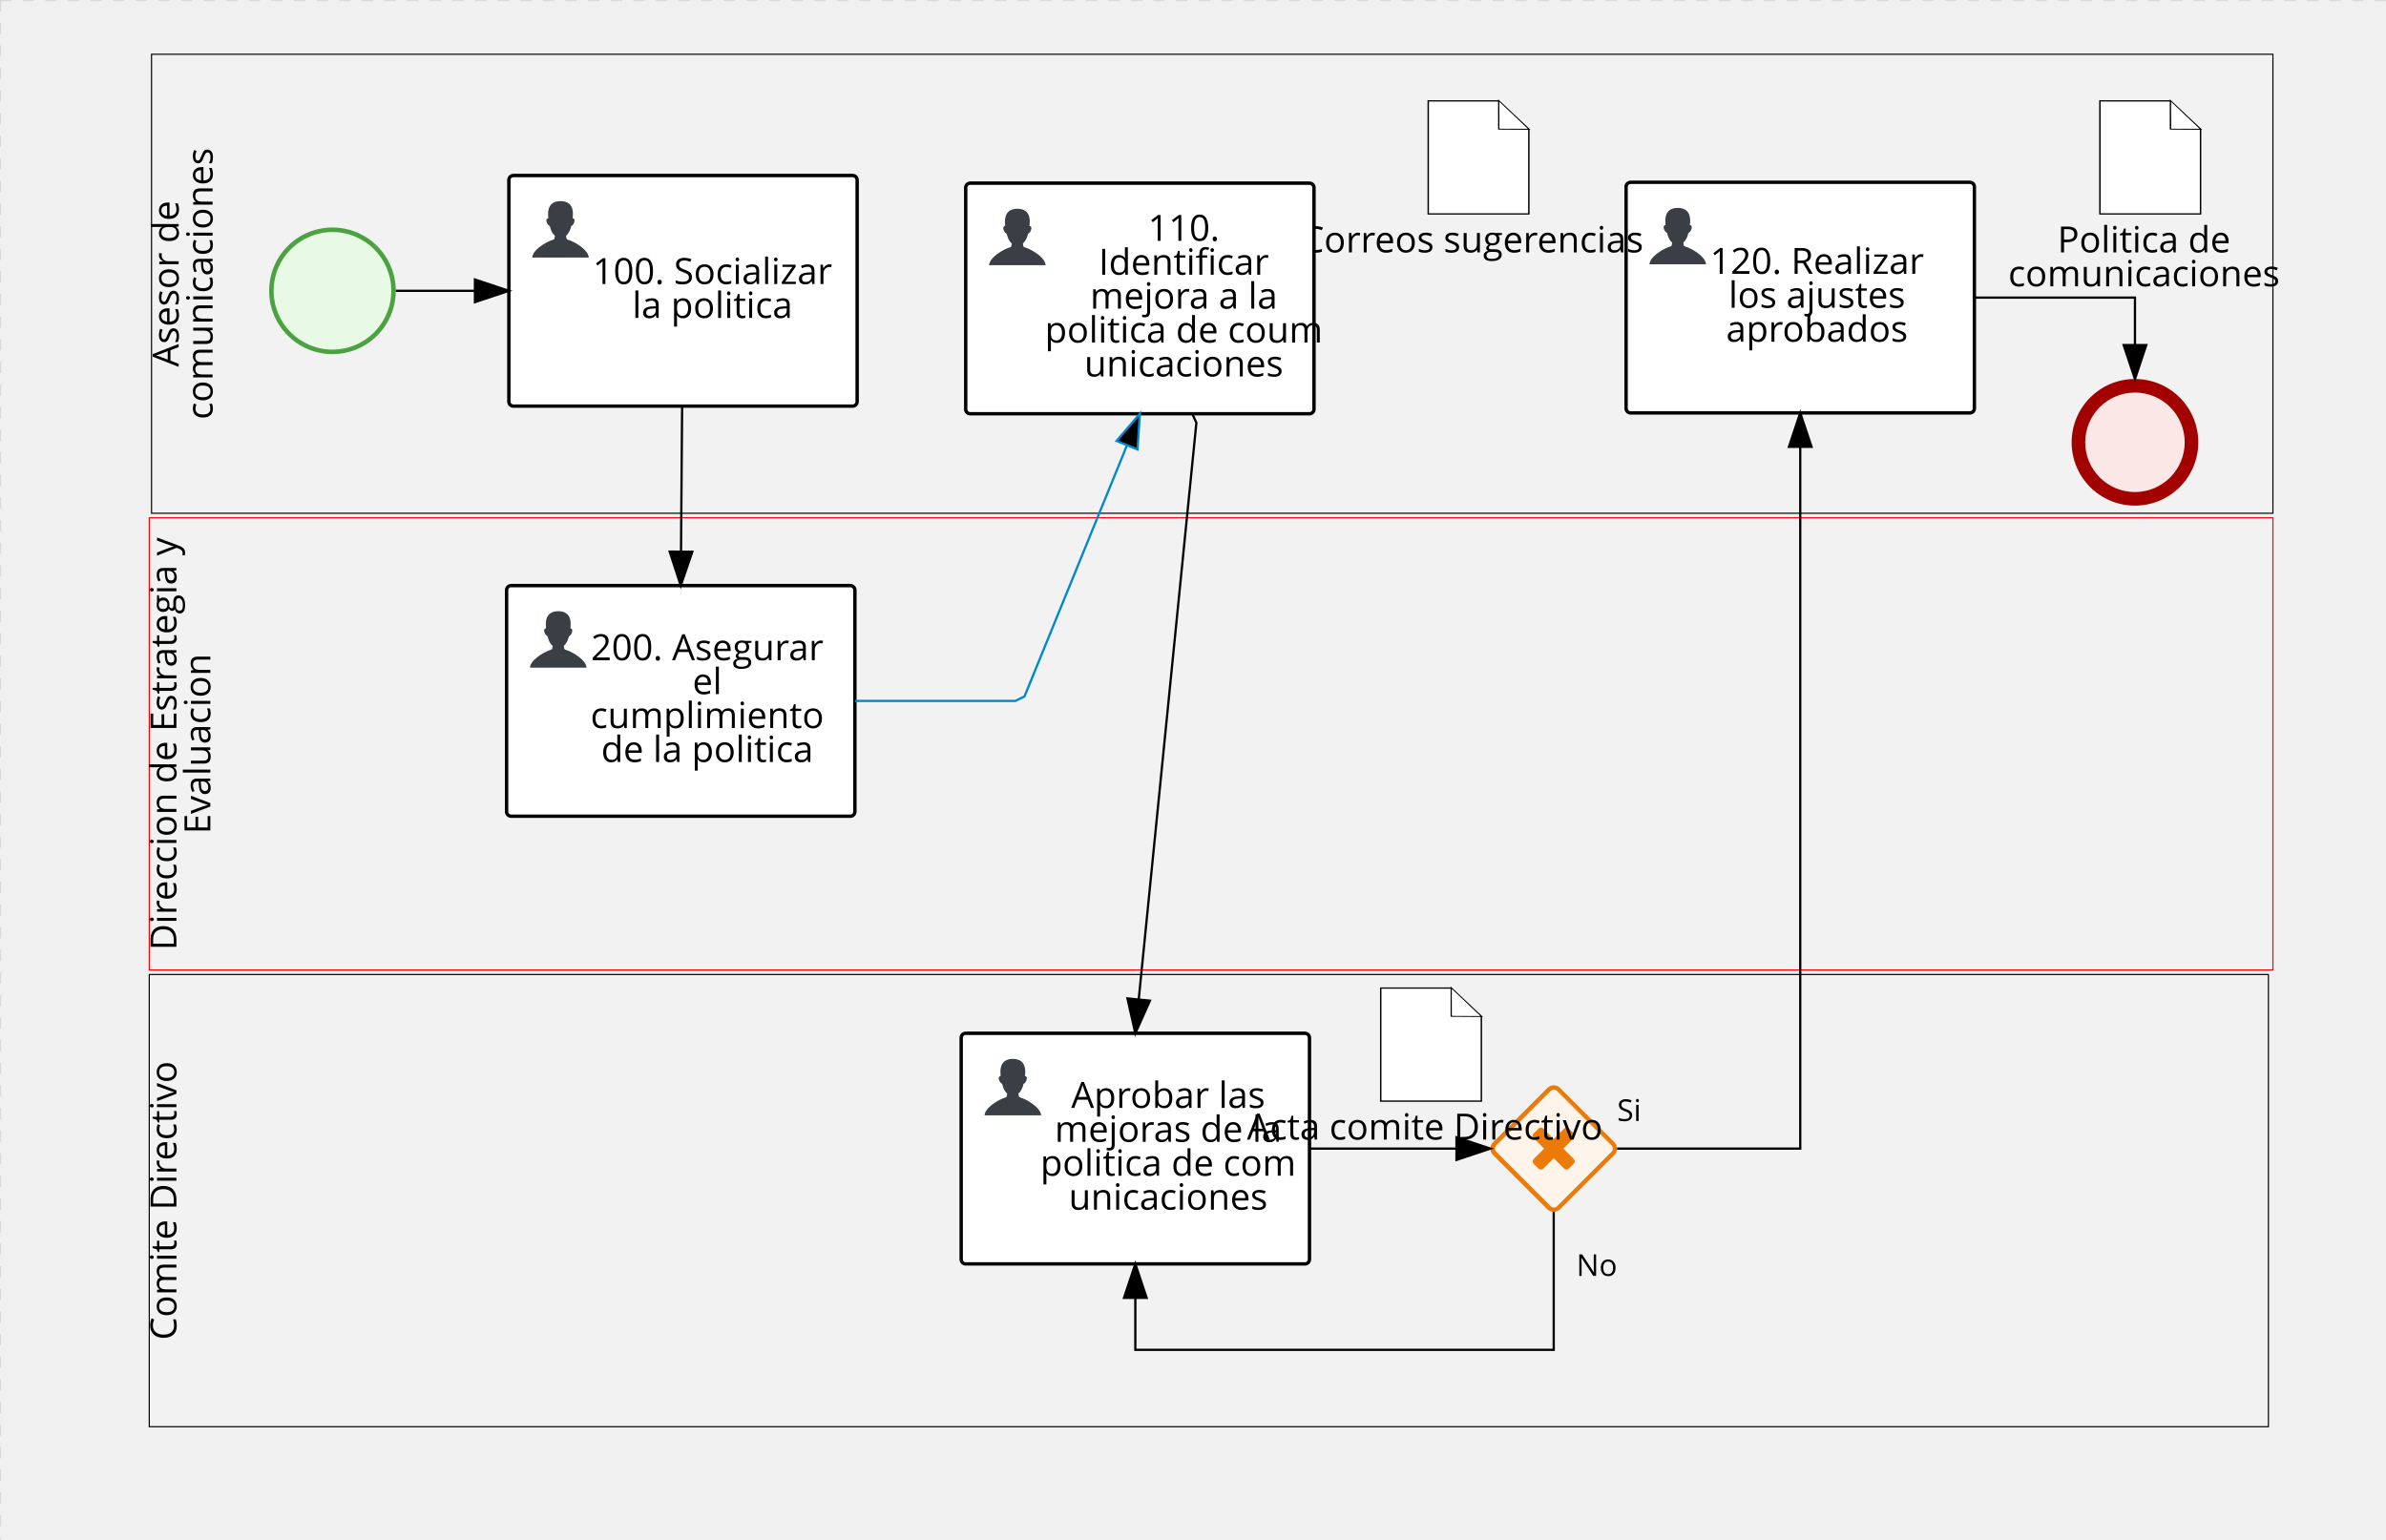
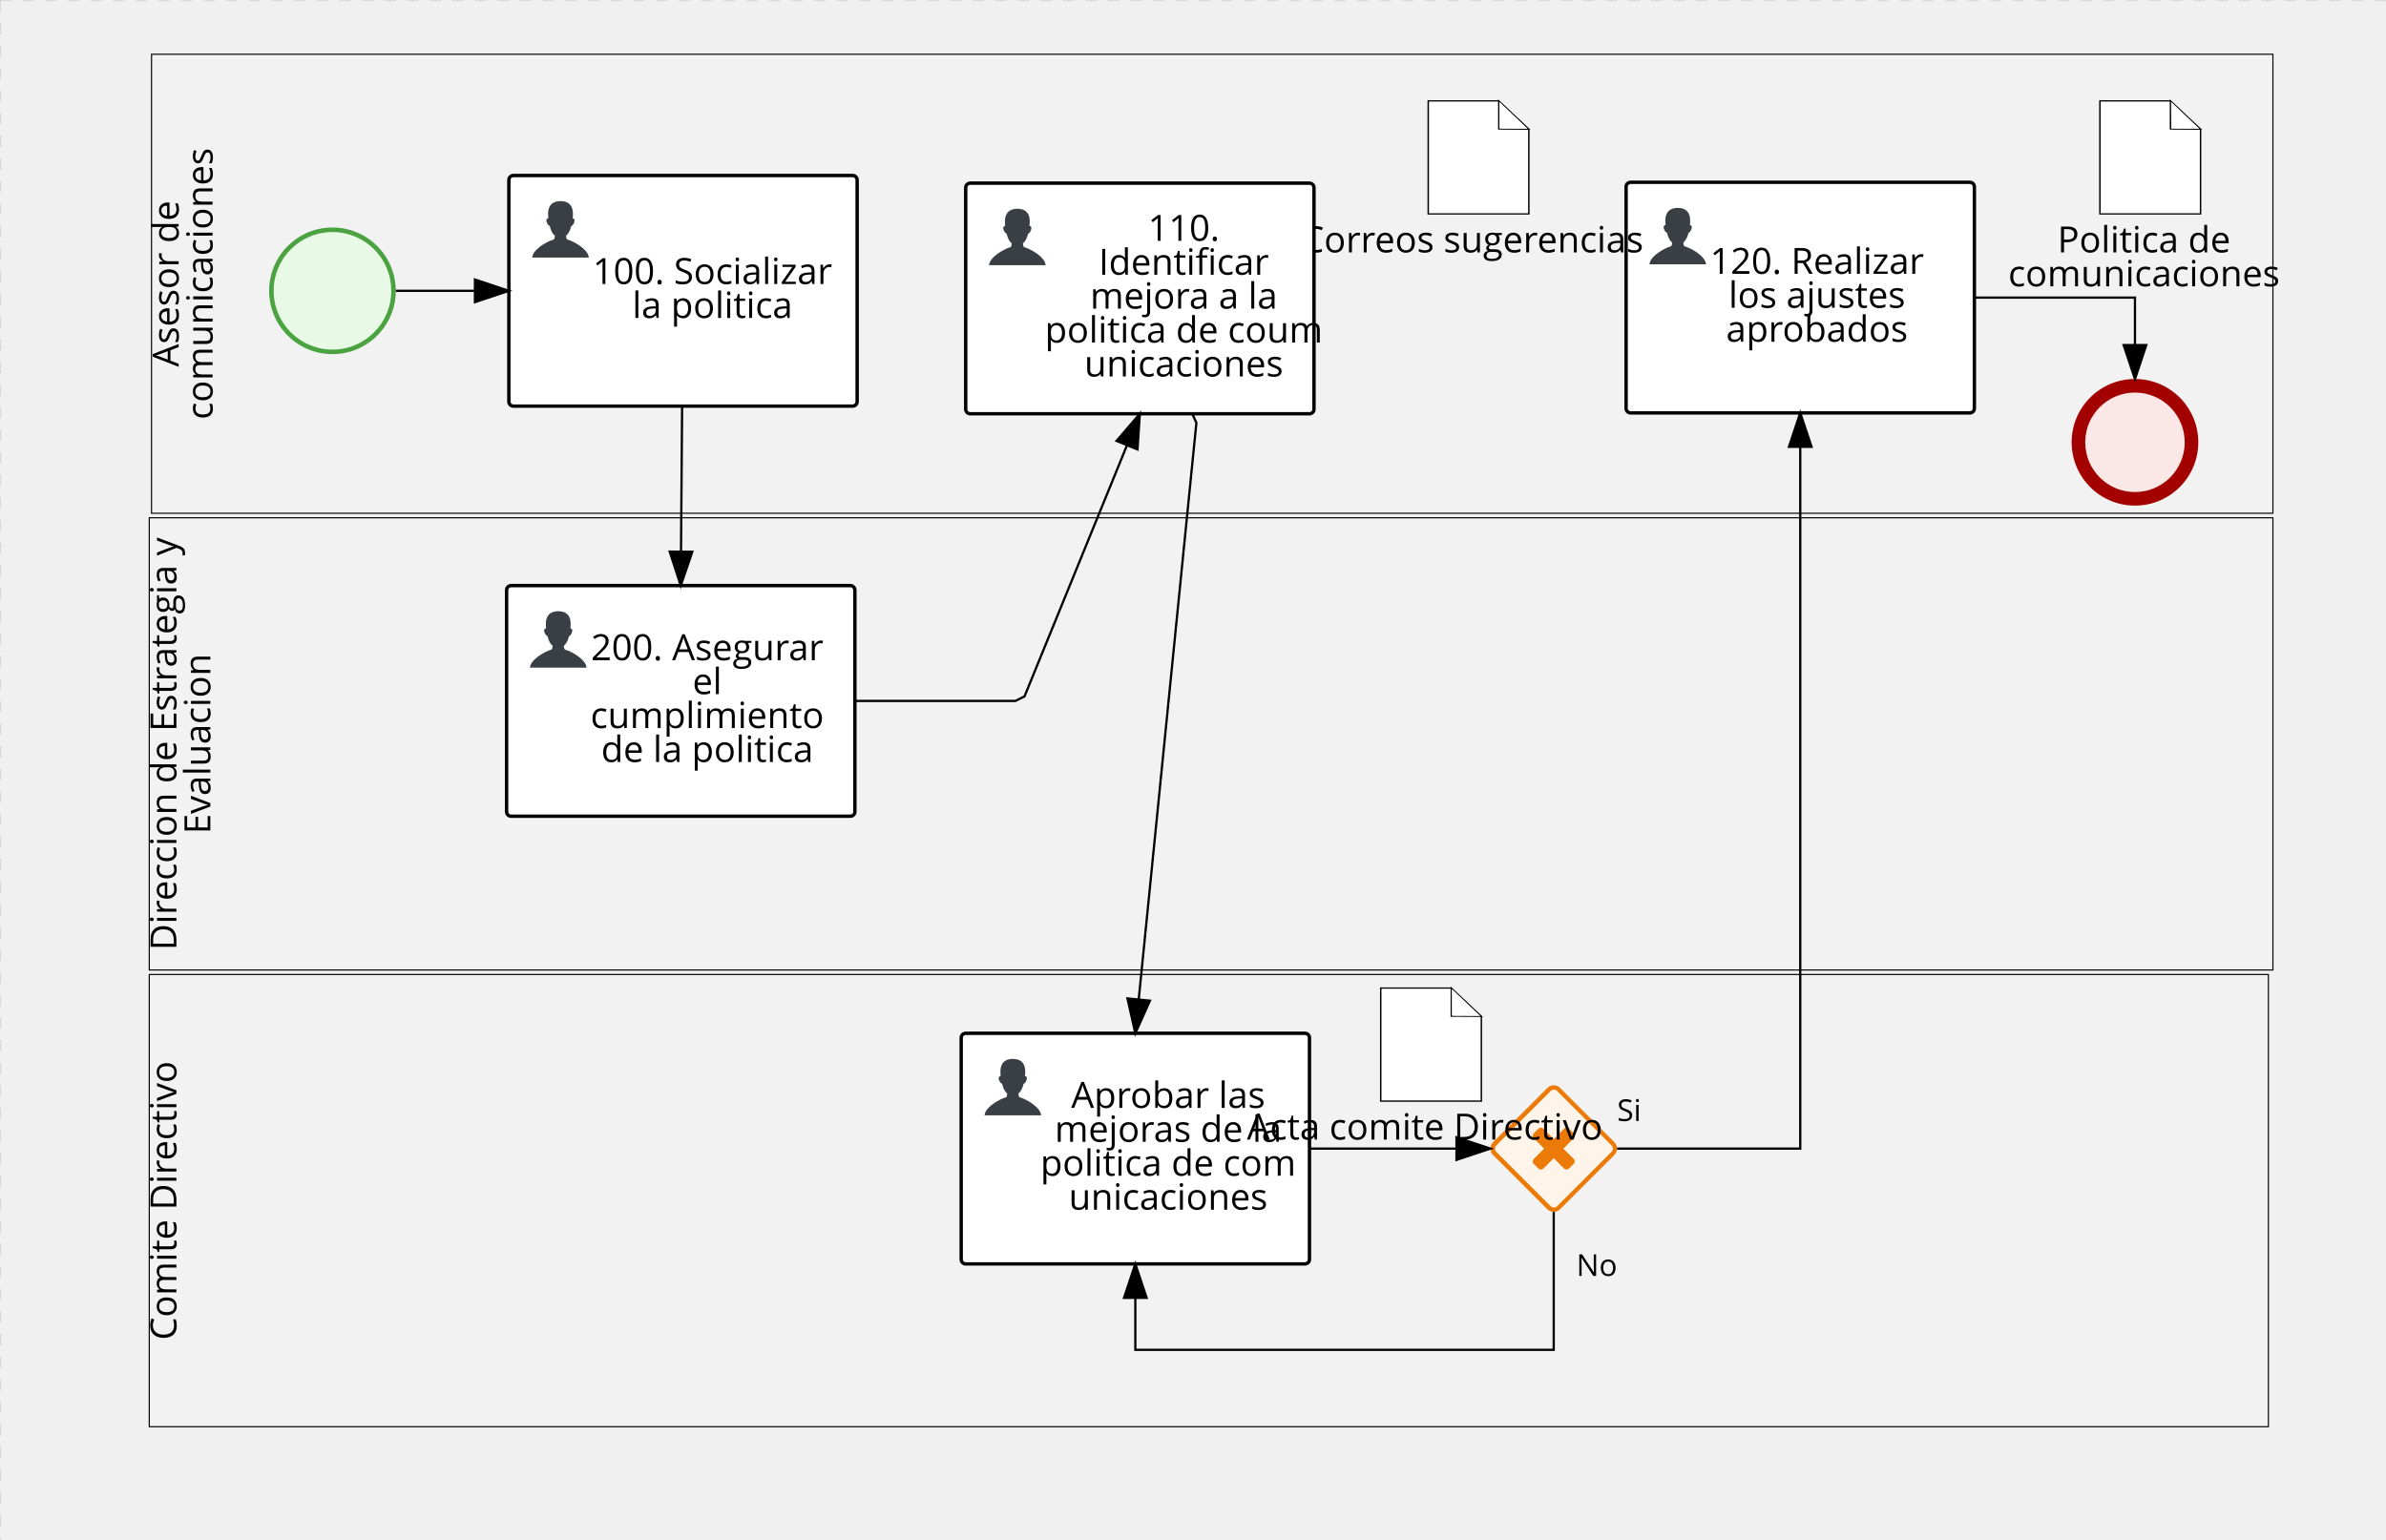
<svg xmlns="http://www.w3.org/2000/svg" version="1.1" width="1055" height="681" viewBox="0 0 1055 681">
  <defs />
  <g transform="matrix(1,0,0,1,0,0)">
    <g>
      <g>
        <g>
          <path fill="none" stroke="#d3d3d3" paint-order="fill stroke markers" d=" M 0 0 L 1200 0" stroke-miterlimit="10" stroke-opacity="0.8" stroke-dasharray="5" />
        </g>
        <g>
          <path fill="none" stroke="#d3d3d3" paint-order="fill stroke markers" d=" M 0 0 L 0 800" stroke-miterlimit="10" stroke-opacity="0.8" stroke-dasharray="5" />
        </g>
      </g>
      <g id="_052553D7-1069-4E3E-BF4C-2C32FE40EB2A" bpmn2nodeid="_052553D7-1069-4E3E-BF4C-2C32FE40EB2A" transform="matrix(1,0,0,1,66,229)">
        <g>
          <path fill="none" stroke="none" />
        </g>
        <g transform="matrix(1,0,0,1,0,0)">
          <path fill="#f2f2f2" stroke="none" id="_052553D7-1069-4E3E-BF4C-2C32FE40EB2A?shapeType=BACKGROUND" paint-order="stroke fill markers" d=" M 0 0 L 939 0 L 939 200 L 0 200 L 0 0 Z Z" />
        </g>
        <g transform="matrix(1,0,0,1,0,0)">
-           <path fill="none" stroke="rgb(255,0,0)" id="_052553D7-1069-4E3E-BF4C-2C32FE40EB2A?shapeType=BORDER&amp;renderType=STROKE" paint-order="fill stroke markers" d=" M 0 0 L 939 0 L 939 200 L 0 200 L 0 0 Z Z" stroke-miterlimit="10" stroke-width="0.5" stroke-dasharray="" />
+           <path fill="none" stroke="rgb(0,0,0)" id="_052553D7-1069-4E3E-BF4C-2C32FE40EB2A?shapeType=BORDER&amp;renderType=STROKE" paint-order="fill stroke markers" d=" M 0 0 L 939 0 L 939 200 L 0 200 L 0 0 Z Z" stroke-miterlimit="10" stroke-width="0.5" stroke-dasharray="" />
        </g>
        <g transform="matrix(-1.8369701987210297e-16,-1,1,-1.8369701987210297e-16,0,193.3789)">
          <text fill="#000000" stroke="none" font-family="Open Sans" font-size="12pt" font-style="normal" font-weight="normal" text-decoration="normal" x="93.379" y="12" text-anchor="middle" dominant-baseline="alphabetic">Direccion de Estrategia y </text>
          <text fill="#000000" stroke="none" font-family="Open Sans" font-size="12pt" font-style="normal" font-weight="normal" text-decoration="normal" x="93.379" y="27" text-anchor="middle" dominant-baseline="alphabetic">             Evaluacion             </text>
        </g>
        <g id="_7A4D09FB-145F-4D23-B7A2-E2E9EA3070AD" bpmn2nodeid="_7A4D09FB-145F-4D23-B7A2-E2E9EA3070AD" transform="matrix(1,0,0,1,158,30)">
          <g>
            <path fill="none" stroke="none" />
          </g>
          <g transform="matrix(1,0,0,1,0,0)">
            <path fill="#ffffff" stroke="none" id="_7A4D09FB-145F-4D23-B7A2-E2E9EA3070AD?shapeType=BACKGROUND" paint-order="stroke fill markers" d=" M 2 0 L 152 0 L 152 0 A 2 2 0 0 1 154 2 L 154 100 L 154 100 A 2 2 0 0 1 152 102 L 2 102 L 2 102 A 2 2 0 0 1 0 100 L 0 2 L 0 2 A 2 2 0 0 1 2 0 Z" />
          </g>
          <g transform="matrix(1,0,0,1,0,0)">
            <path fill="none" stroke="rgb(0,0,0)" id="_7A4D09FB-145F-4D23-B7A2-E2E9EA3070AD?shapeType=BORDER&amp;renderType=STROKE" paint-order="fill stroke markers" d=" M 2 0 L 152 0 L 152 0 A 2 2 0 0 1 154 2 L 154 100 L 154 100 A 2 2 0 0 1 152 102 L 2 102 L 2 102 A 2 2 0 0 1 0 100 L 0 2 L 0 2 A 2 2 0 0 1 2 0 Z" stroke-miterlimit="10" stroke-width="1.5" stroke-dasharray="" />
          </g>
          <g>
            <g transform="matrix(0.06,0,0,0.06,9.4,9.4)">
              <g transform="matrix(1,0,0,1,0,0)">
                <path fill="#393f44" stroke="none" id="_7A4D09FB-145F-4D23-B7A2-E2E9EA3070AD_task__RvU5__iZSm" paint-order="stroke fill markers" d=" M 0 0 M 16 445.21 C 16 440.869 18.784 431.129 22.001 424.217 C 35.768 394.64 77.283 359.28 129 333.084 C 144.516 325.224 157.347 319.964 167.807 317.174 C 171.932 316.074 175.729 314.414 176.525 313.363 C 178.894 310.234 180.914 302.908 181.727 294.5 L 182.5 286.5 L 178.507 283.455 C 166.303 274.146 154.284 251.678 148.04 226.5 C 145.611 216.707 145.056 215.462 142.984 215.158 C 141.703 214.97 138.083 212.243 134.939 209.099 C 123.233 197.393 116.891 177.376 121.44 166.49 C 123.002 162.751 128.155 159.01 131.75 159.004 C 134.448 159 134.471 158.603 132.914 138.788 C 130.927 113.496 134.279 92.265 143.132 74.076 C 152.232 55.38 167.569 42.882 189.049 36.66 C 210.203 30.532 237.797 30.532 258.951 36.66 C 300.042 48.563 318.958 83.806 314.955 141 C 314.32 150.075 313.624 157.788 313.409 158.14 C 313.194 158.493 314.575 159.073 316.479 159.43 C 328.929 161.766 330.986 177.018 321.496 196.621 C 316.903 206.109 309.357 214.508 304.817 215.185 C 303.023 215.453 302.293 217.146 299.943 226.5 C 296.659 239.567 294.474 245.305 287.948 257.995 C 282.491 268.606 273.035 281.109 268.108 284.229 L 264.871 286.278 L 265.518 292.889 C 266.345 301.33 268.639 309.871 270.877 312.837 C 272.067 314.415 275.002 315.79 280.063 317.139 C 291.069 320.075 303.617 325.274 321 334.102 C 369.815 358.891 410.848 393.758 425.032 422.5 C 429.07 430.682 432 440.232 432 445.21 L 432 448 L 224 448 L 16 448 L 16 445.21 Z" />
              </g>
            </g>
          </g>
          <g transform="matrix(1,0,0,1,4.04,13.68)">
            <g transform="matrix(0.04,0,0,0.04,63.36,69.12)">
              <g transform="matrix(1,0,0,1,0,0)">
                <path fill="none" stroke="none" />
              </g>
              <g transform="matrix(1,0,0,1,0,0)">
                <path fill="none" stroke="none" />
              </g>
            </g>
          </g>
          <g transform="matrix(1,0,0,1,35,21)">
            <text fill="#000000" stroke="none" font-family="Open Sans" font-size="12pt" font-style="normal" font-weight="normal" text-decoration="normal" x="53.707" y="12" text-anchor="middle" dominant-baseline="alphabetic">200. Asegurar </text>
            <text fill="#000000" stroke="none" font-family="Open Sans" font-size="12pt" font-style="normal" font-weight="normal" text-decoration="normal" x="53.707" y="27" text-anchor="middle" dominant-baseline="alphabetic">           el            </text>
            <text fill="#000000" stroke="none" font-family="Open Sans" font-size="12pt" font-style="normal" font-weight="normal" text-decoration="normal" x="53.707" y="42" text-anchor="middle" dominant-baseline="alphabetic">cumplimiento </text>
            <text fill="#000000" stroke="none" font-family="Open Sans" font-size="12pt" font-style="normal" font-weight="normal" text-decoration="normal" x="53.707" y="57" text-anchor="middle" dominant-baseline="alphabetic"> de la politica  </text>
          </g>
        </g>
      </g>
      <g transform="matrix(1,0,0,1,66,229)" />
      <g transform="matrix(1,0,0,1,224,259)" />
      <g id="_683E4396-24D7-4638-881C-E2183E5F51CE" bpmn2nodeid="_683E4396-24D7-4638-881C-E2183E5F51CE" transform="matrix(1,0,0,1,67,24)">
        <g>
          <path fill="none" stroke="none" />
        </g>
        <g transform="matrix(1,0,0,1,0,0)">
          <path fill="#f2f2f2" stroke="none" id="_683E4396-24D7-4638-881C-E2183E5F51CE?shapeType=BACKGROUND" paint-order="stroke fill markers" d=" M 0 0 L 938 0 L 938 203 L 0 203 L 0 0 Z Z" />
        </g>
        <g transform="matrix(1,0,0,1,0,0)">
          <path fill="none" stroke="rgb(0,0,0)" id="_683E4396-24D7-4638-881C-E2183E5F51CE?shapeType=BORDER&amp;renderType=STROKE" paint-order="fill stroke markers" d=" M 0 0 L 938 0 L 938 203 L 0 203 L 0 0 Z Z" stroke-miterlimit="10" stroke-width="0.5" stroke-dasharray="" />
        </g>
        <g transform="matrix(-1.8369701987210297e-16,-1,1,-1.8369701987210297e-16,0,161.5625)">
          <text fill="#000000" stroke="none" font-family="Open Sans" font-size="12pt" font-style="normal" font-weight="normal" text-decoration="normal" x="60.062" y="12" text-anchor="middle" dominant-baseline="alphabetic">     Asesor de      </text>
          <text fill="#000000" stroke="none" font-family="Open Sans" font-size="12pt" font-style="normal" font-weight="normal" text-decoration="normal" x="60.062" y="27" text-anchor="middle" dominant-baseline="alphabetic">comunicaciones</text>
        </g>
        <g id="_9BCE6AD8-8F45-4A36-9950-3890EF6B08EC" bpmn2nodeid="_9BCE6AD8-8F45-4A36-9950-3890EF6B08EC" transform="matrix(1,0,0,1,52,76.6207)">
          <g>
            <path fill="none" stroke="none" />
          </g>
          <g transform="matrix(0.125,0,0,0.125,0,0)">
            <g transform="matrix(1,0,0,1,0,0)">
              <path fill="#e8fae6" stroke="none" id="_9BCE6AD8-8F45-4A36-9950-3890EF6B08EC?shapeType=BACKGROUND" paint-order="stroke fill markers" d=" M 0 0 M 444 224 C 444 263.9 434.2 300.8 414.4 334.5 C 394.7 368.2 368 394.9 334.4 414.5 C 300.8 434.1 263.9 444 224 444 C 184.1 444 147.2 434.2 113.5 414.4 C 79.8 394.7 53.1 368 33.5 334.4 C 13.9 300.8 4 263.9 4 224 C 4 184.1 13.8 147.2 33.6 113.5 C 53.4 79.8 80.1 53.1 113.6 33.5 C 147.1 13.9 184.1 4 224 4 C 263.9 4 300.8 13.8 334.5 33.6 C 368.2 53.4 394.9 80.1 414.5 113.6 C 434.1 147.1 444 184.1 444 224 Z" />
            </g>
            <g>
              <g transform="matrix(1,0,0,1,0,0)">
                <g transform="matrix(1,0,0,1,0,0)">
                  <path fill="rgb(74,162,65)" stroke="none" id="_9BCE6AD8-8F45-4A36-9950-3890EF6B08EC?shapeType=BORDER&amp;renderType=FILL" paint-order="stroke fill markers" d=" M 0 0 M 224 0 C 100.3 0 0 100.3 0 224 C 0 347.7 100.3 448 224 448 C 347.7 448 448 347.7 448 224 C 448 100.3 347.7 0 224 0 Z M 0 0 M 224 432 C 109.1 432 16 338.9 16 224 C 16 109.1 109.1 16 224 16 C 338.9 16 432 109.1 432 224 C 432 338.9 338.9 432 224 432 Z" />
                </g>
              </g>
            </g>
          </g>
          <g transform="matrix(1,0,0,1,28,61)" />
        </g>
        <g id="_7D7F32C1-9C47-42F1-9FDC-F3C386D269F0" bpmn2nodeid="_7D7F32C1-9C47-42F1-9FDC-F3C386D269F0" transform="matrix(1,0,0,1,158,53.6207)">
          <g>
            <path fill="none" stroke="none" />
          </g>
          <g transform="matrix(1,0,0,1,0,0)">
            <path fill="#ffffff" stroke="none" id="_7D7F32C1-9C47-42F1-9FDC-F3C386D269F0?shapeType=BACKGROUND" paint-order="stroke fill markers" d=" M 2 0 L 152 0 L 152 0 A 2 2 0 0 1 154 2 L 154 100 L 154 100 A 2 2 0 0 1 152 102 L 2 102 L 2 102 A 2 2 0 0 1 0 100 L 0 2 L 0 2 A 2 2 0 0 1 2 0 Z" />
          </g>
          <g transform="matrix(1,0,0,1,0,0)">
            <path fill="none" stroke="rgb(0,0,0)" id="_7D7F32C1-9C47-42F1-9FDC-F3C386D269F0?shapeType=BORDER&amp;renderType=STROKE" paint-order="fill stroke markers" d=" M 2 0 L 152 0 L 152 0 A 2 2 0 0 1 154 2 L 154 100 L 154 100 A 2 2 0 0 1 152 102 L 2 102 L 2 102 A 2 2 0 0 1 0 100 L 0 2 L 0 2 A 2 2 0 0 1 2 0 Z" stroke-miterlimit="10" stroke-width="1.5" stroke-dasharray="" />
          </g>
          <g>
            <g transform="matrix(0.06,0,0,0.06,9.4,9.4)">
              <g transform="matrix(1,0,0,1,0,0)">
                <path fill="#393f44" stroke="none" id="_7D7F32C1-9C47-42F1-9FDC-F3C386D269F0_task__RvU5__iZSm" paint-order="stroke fill markers" d=" M 0 0 M 16 445.21 C 16 440.869 18.784 431.129 22.001 424.217 C 35.768 394.64 77.283 359.28 129 333.084 C 144.516 325.224 157.347 319.964 167.807 317.174 C 171.932 316.074 175.729 314.414 176.525 313.363 C 178.894 310.234 180.914 302.908 181.727 294.5 L 182.5 286.5 L 178.507 283.455 C 166.303 274.146 154.284 251.678 148.04 226.5 C 145.611 216.707 145.056 215.462 142.984 215.158 C 141.703 214.97 138.083 212.243 134.939 209.099 C 123.233 197.393 116.891 177.376 121.44 166.49 C 123.002 162.751 128.155 159.01 131.75 159.004 C 134.448 159 134.471 158.603 132.914 138.788 C 130.927 113.496 134.279 92.265 143.132 74.076 C 152.232 55.38 167.569 42.882 189.049 36.66 C 210.203 30.532 237.797 30.532 258.951 36.66 C 300.042 48.563 318.958 83.806 314.955 141 C 314.32 150.075 313.624 157.788 313.409 158.14 C 313.194 158.493 314.575 159.073 316.479 159.43 C 328.929 161.766 330.986 177.018 321.496 196.621 C 316.903 206.109 309.357 214.508 304.817 215.185 C 303.023 215.453 302.293 217.146 299.943 226.5 C 296.659 239.567 294.474 245.305 287.948 257.995 C 282.491 268.606 273.035 281.109 268.108 284.229 L 264.871 286.278 L 265.518 292.889 C 266.345 301.33 268.639 309.871 270.877 312.837 C 272.067 314.415 275.002 315.79 280.063 317.139 C 291.069 320.075 303.617 325.274 321 334.102 C 369.815 358.891 410.848 393.758 425.032 422.5 C 429.07 430.682 432 440.232 432 445.21 L 432 448 L 224 448 L 16 448 L 16 445.21 Z" />
              </g>
            </g>
          </g>
          <g transform="matrix(1,0,0,1,4.04,13.68)">
            <g transform="matrix(0.04,0,0,0.04,63.36,69.12)">
              <g transform="matrix(1,0,0,1,0,0)">
                <path fill="none" stroke="none" />
              </g>
              <g transform="matrix(1,0,0,1,0,0)">
                <path fill="none" stroke="none" />
              </g>
            </g>
          </g>
          <g transform="matrix(1,0,0,1,35,36)">
            <text fill="#000000" stroke="none" font-family="Open Sans" font-size="12pt" font-style="normal" font-weight="normal" text-decoration="normal" x="55.016" y="12" text-anchor="middle" dominant-baseline="alphabetic">100. Socializar </text>
            <text fill="#000000" stroke="none" font-family="Open Sans" font-size="12pt" font-style="normal" font-weight="normal" text-decoration="normal" x="55.016" y="27" text-anchor="middle" dominant-baseline="alphabetic">    la politica     </text>
          </g>
        </g>
        <g id="_716ACD6B-4B34-4F81-AA9F-79049DC80C13" bpmn2nodeid="_716ACD6B-4B34-4F81-AA9F-79049DC80C13" transform="matrix(1,0,0,1,652,56.6207)">
          <g>
            <path fill="none" stroke="none" />
          </g>
          <g transform="matrix(1,0,0,1,0,0)">
            <path fill="#ffffff" stroke="none" id="_716ACD6B-4B34-4F81-AA9F-79049DC80C13?shapeType=BACKGROUND" paint-order="stroke fill markers" d=" M 2 0 L 152 0 L 152 0 A 2 2 0 0 1 154 2 L 154 100 L 154 100 A 2 2 0 0 1 152 102 L 2 102 L 2 102 A 2 2 0 0 1 0 100 L 0 2 L 0 2 A 2 2 0 0 1 2 0 Z" />
          </g>
          <g transform="matrix(1,0,0,1,0,0)">
            <path fill="none" stroke="rgb(0,0,0)" id="_716ACD6B-4B34-4F81-AA9F-79049DC80C13?shapeType=BORDER&amp;renderType=STROKE" paint-order="fill stroke markers" d=" M 2 0 L 152 0 L 152 0 A 2 2 0 0 1 154 2 L 154 100 L 154 100 A 2 2 0 0 1 152 102 L 2 102 L 2 102 A 2 2 0 0 1 0 100 L 0 2 L 0 2 A 2 2 0 0 1 2 0 Z" stroke-miterlimit="10" stroke-width="1.5" stroke-dasharray="" />
          </g>
          <g>
            <g transform="matrix(0.06,0,0,0.06,9.4,9.4)">
              <g transform="matrix(1,0,0,1,0,0)">
                <path fill="#393f44" stroke="none" id="_716ACD6B-4B34-4F81-AA9F-79049DC80C13_task__RvU5__iZSm" paint-order="stroke fill markers" d=" M 0 0 M 16 445.21 C 16 440.869 18.784 431.129 22.001 424.217 C 35.768 394.64 77.283 359.28 129 333.084 C 144.516 325.224 157.347 319.964 167.807 317.174 C 171.932 316.074 175.729 314.414 176.525 313.363 C 178.894 310.234 180.914 302.908 181.727 294.5 L 182.5 286.5 L 178.507 283.455 C 166.303 274.146 154.284 251.678 148.04 226.5 C 145.611 216.707 145.056 215.462 142.984 215.158 C 141.703 214.97 138.083 212.243 134.939 209.099 C 123.233 197.393 116.891 177.376 121.44 166.49 C 123.002 162.751 128.155 159.01 131.75 159.004 C 134.448 159 134.471 158.603 132.914 138.788 C 130.927 113.496 134.279 92.265 143.132 74.076 C 152.232 55.38 167.569 42.882 189.049 36.66 C 210.203 30.532 237.797 30.532 258.951 36.66 C 300.042 48.563 318.958 83.806 314.955 141 C 314.32 150.075 313.624 157.788 313.409 158.14 C 313.194 158.493 314.575 159.073 316.479 159.43 C 328.929 161.766 330.986 177.018 321.496 196.621 C 316.903 206.109 309.357 214.508 304.817 215.185 C 303.023 215.453 302.293 217.146 299.943 226.5 C 296.659 239.567 294.474 245.305 287.948 257.995 C 282.491 268.606 273.035 281.109 268.108 284.229 L 264.871 286.278 L 265.518 292.889 C 266.345 301.33 268.639 309.871 270.877 312.837 C 272.067 314.415 275.002 315.79 280.063 317.139 C 291.069 320.075 303.617 325.274 321 334.102 C 369.815 358.891 410.848 393.758 425.032 422.5 C 429.07 430.682 432 440.232 432 445.21 L 432 448 L 224 448 L 16 448 L 16 445.21 Z" />
              </g>
            </g>
          </g>
          <g transform="matrix(1,0,0,1,4.04,13.68)">
            <g transform="matrix(0.04,0,0,0.04,63.36,69.12)">
              <g transform="matrix(1,0,0,1,0,0)">
                <path fill="none" stroke="none" />
              </g>
              <g transform="matrix(1,0,0,1,0,0)">
                <path fill="none" stroke="none" />
              </g>
            </g>
          </g>
          <g transform="matrix(1,0,0,1,35,28.5)">
            <text fill="#000000" stroke="none" font-family="Open Sans" font-size="12pt" font-style="normal" font-weight="normal" text-decoration="normal" x="49.395" y="12" text-anchor="middle" dominant-baseline="alphabetic">120. Realizar </text>
            <text fill="#000000" stroke="none" font-family="Open Sans" font-size="12pt" font-style="normal" font-weight="normal" text-decoration="normal" x="49.395" y="27" text-anchor="middle" dominant-baseline="alphabetic">  los ajustes   </text>
            <text fill="#000000" stroke="none" font-family="Open Sans" font-size="12pt" font-style="normal" font-weight="normal" text-decoration="normal" x="49.395" y="42" text-anchor="middle" dominant-baseline="alphabetic">  aprobados  </text>
          </g>
        </g>
        <g id="_64CD727A-D03E-4E92-826F-889B03A87023" bpmn2nodeid="_64CD727A-D03E-4E92-826F-889B03A87023" transform="matrix(1,0,0,1,559,20.6207)">
          <g>
            <path fill="none" stroke="none" />
          </g>
          <g transform="matrix(0.09070081,0,0,0.08169935,0,0)">
            <g transform="matrix(1,0,0,1,0,0)">
              <path fill="rgb(255,255,255)" stroke="rgb(0,0,0)" id="_64CD727A-D03E-4E92-826F-889B03A87023?shapeType=BORDER&amp;renderType=STROKE" paint-order="fill stroke markers" d=" M 0 0 M 404.814 0 L 60.736 0 L 60.736 612 L 551.263 612 L 551.263 153 Z M 0 0 M 404.814 0 L 551.263 153 L 404.788 151.859 Z" stroke-miterlimit="10" stroke-width="7" stroke-dasharray="0" />
            </g>
            <g transform="matrix(1,0,0,1,0,0)">
              <path fill="#ffffff" stroke="none" id="_64CD727A-D03E-4E92-826F-889B03A87023_dataObject__pwOi" paint-order="stroke fill markers" d=" M 0 0 M 407.78 5.025 L 408.622 150.153 L 545.916 151 Z" />
            </g>
          </g>
          <g transform="matrix(1,0,0,1,-50.66406,55)">
            <text fill="#000000" stroke="none" font-family="Open Sans" font-size="12pt" font-style="normal" font-weight="normal" text-decoration="normal" x="75.664" y="12" text-anchor="middle" dominant-baseline="alphabetic">Correos sugerencias</text>
          </g>
        </g>
        <g id="_D098BB1C-6F67-476C-869F-080389B52E2E" bpmn2nodeid="_D098BB1C-6F67-476C-869F-080389B52E2E" transform="matrix(1,0,0,1,849,143.6207)">
          <g>
            <path fill="none" stroke="none" />
          </g>
          <g transform="matrix(0.125,0,0,0.125,0,0)">
            <g transform="matrix(1,0,0,1,0,0)">
              <path fill="#fce7e7" stroke="none" id="_D098BB1C-6F67-476C-869F-080389B52E2E?shapeType=BACKGROUND" paint-order="stroke fill markers" d=" M 0 0 M 444 224 C 444 263.9 434.2 300.8 414.4 334.5 C 394.7 368.2 368 394.9 334.4 414.5 C 300.8 434.1 263.9 444 224 444 C 184.1 444 147.2 434.2 113.5 414.4 C 79.8 394.7 53.1 368 33.5 334.4 C 13.9 300.8 4 263.9 4 224 C 4 184.1 13.8 147.2 33.6 113.5 C 53.4 79.8 80.1 53.1 113.6 33.5 C 147.1 13.9 184.1 4 224 4 C 263.9 4 300.8 13.8 334.5 33.6 C 368.2 53.4 394.9 80.1 414.5 113.6 C 434.1 147.1 444 184.1 444 224 Z" />
            </g>
            <g>
              <g transform="matrix(1,0,0,1,0,0)">
                <g transform="matrix(1,0,0,1,0,0)">
                  <path fill="rgb(163,0,0)" stroke="none" id="_D098BB1C-6F67-476C-869F-080389B52E2E?shapeType=BORDER&amp;renderType=FILL" paint-order="stroke fill markers" d=" M 0 0 M 224 0 C 100.3 0 0 100.3 0 224 C 0 347.7 100.3 448 224 448 C 347.7 448 448 347.7 448 224 C 448 100.3 347.7 0 224 0 Z M 0 0 M 224 400 C 126.8 400 48 321.2 48 224 C 48 126.8 126.8 48 224 48 C 321.2 48 400 126.8 400 224 C 400 321.2 321.2 400 224 400 Z" />
                </g>
              </g>
            </g>
          </g>
          <g transform="matrix(1,0,0,1,28,61)" />
        </g>
        <g id="_34BA5B85-F052-43C5-828B-BEC20A0C34EE" bpmn2nodeid="_34BA5B85-F052-43C5-828B-BEC20A0C34EE" transform="matrix(1,0,0,1,856,20.6207)">
          <g>
            <path fill="none" stroke="none" />
          </g>
          <g transform="matrix(0.09070081,0,0,0.08169935,0,0)">
            <g transform="matrix(1,0,0,1,0,0)">
              <path fill="rgb(255,255,255)" stroke="rgb(0,0,0)" id="_34BA5B85-F052-43C5-828B-BEC20A0C34EE?shapeType=BORDER&amp;renderType=STROKE" paint-order="fill stroke markers" d=" M 0 0 M 404.814 0 L 60.736 0 L 60.736 612 L 551.263 612 L 551.263 153 Z M 0 0 M 404.814 0 L 551.263 153 L 404.788 151.859 Z" stroke-miterlimit="10" stroke-width="7" stroke-dasharray="0" />
            </g>
            <g transform="matrix(1,0,0,1,0,0)">
              <path fill="#ffffff" stroke="none" id="_34BA5B85-F052-43C5-828B-BEC20A0C34EE_dataObject__pwOi" paint-order="stroke fill markers" d=" M 0 0 M 407.78 5.025 L 408.622 150.153 L 545.916 151 Z" />
            </g>
          </g>
          <g transform="matrix(1,0,0,1,-35.0625,55)">
            <text fill="#000000" stroke="none" font-family="Open Sans" font-size="12pt" font-style="normal" font-weight="normal" text-decoration="normal" x="60.062" y="12" text-anchor="middle" dominant-baseline="alphabetic">    Politica de      </text>
            <text fill="#000000" stroke="none" font-family="Open Sans" font-size="12pt" font-style="normal" font-weight="normal" text-decoration="normal" x="60.062" y="27" text-anchor="middle" dominant-baseline="alphabetic">comunicaciones</text>
          </g>
        </g>
        <g id="_BBF194CB-5DEC-4867-922F-7F6BB99A938A" bpmn2nodeid="_BBF194CB-5DEC-4867-922F-7F6BB99A938A" transform="matrix(1,0,0,1,360,57)">
          <g>
            <path fill="none" stroke="none" />
          </g>
          <g transform="matrix(1,0,0,1,0,0)">
            <path fill="#ffffff" stroke="none" id="_BBF194CB-5DEC-4867-922F-7F6BB99A938A?shapeType=BACKGROUND" paint-order="stroke fill markers" d=" M 2 0 L 152 0 L 152 0 A 2 2 0 0 1 154 2 L 154 100 L 154 100 A 2 2 0 0 1 152 102 L 2 102 L 2 102 A 2 2 0 0 1 0 100 L 0 2 L 0 2 A 2 2 0 0 1 2 0 Z" />
          </g>
          <g transform="matrix(1,0,0,1,0,0)">
            <path fill="none" stroke="rgb(0,0,0)" id="_BBF194CB-5DEC-4867-922F-7F6BB99A938A?shapeType=BORDER&amp;renderType=STROKE" paint-order="fill stroke markers" d=" M 2 0 L 152 0 L 152 0 A 2 2 0 0 1 154 2 L 154 100 L 154 100 A 2 2 0 0 1 152 102 L 2 102 L 2 102 A 2 2 0 0 1 0 100 L 0 2 L 0 2 A 2 2 0 0 1 2 0 Z" stroke-miterlimit="10" stroke-width="1.5" stroke-dasharray="" />
          </g>
          <g>
            <g transform="matrix(0.06,0,0,0.06,9.4,9.4)">
              <g transform="matrix(1,0,0,1,0,0)">
                <path fill="#393f44" stroke="none" id="_BBF194CB-5DEC-4867-922F-7F6BB99A938A_task__RvU5__iZSm" paint-order="stroke fill markers" d=" M 0 0 M 16 445.21 C 16 440.869 18.784 431.129 22.001 424.217 C 35.768 394.64 77.283 359.28 129 333.084 C 144.516 325.224 157.347 319.964 167.807 317.174 C 171.932 316.074 175.729 314.414 176.525 313.363 C 178.894 310.234 180.914 302.908 181.727 294.5 L 182.5 286.5 L 178.507 283.455 C 166.303 274.146 154.284 251.678 148.04 226.5 C 145.611 216.707 145.056 215.462 142.984 215.158 C 141.703 214.97 138.083 212.243 134.939 209.099 C 123.233 197.393 116.891 177.376 121.44 166.49 C 123.002 162.751 128.155 159.01 131.75 159.004 C 134.448 159 134.471 158.603 132.914 138.788 C 130.927 113.496 134.279 92.265 143.132 74.076 C 152.232 55.38 167.569 42.882 189.049 36.66 C 210.203 30.532 237.797 30.532 258.951 36.66 C 300.042 48.563 318.958 83.806 314.955 141 C 314.32 150.075 313.624 157.788 313.409 158.14 C 313.194 158.493 314.575 159.073 316.479 159.43 C 328.929 161.766 330.986 177.018 321.496 196.621 C 316.903 206.109 309.357 214.508 304.817 215.185 C 303.023 215.453 302.293 217.146 299.943 226.5 C 296.659 239.567 294.474 245.305 287.948 257.995 C 282.491 268.606 273.035 281.109 268.108 284.229 L 264.871 286.278 L 265.518 292.889 C 266.345 301.33 268.639 309.871 270.877 312.837 C 272.067 314.415 275.002 315.79 280.063 317.139 C 291.069 320.075 303.617 325.274 321 334.102 C 369.815 358.891 410.848 393.758 425.032 422.5 C 429.07 430.682 432 440.232 432 445.21 L 432 448 L 224 448 L 16 448 L 16 445.21 Z" />
              </g>
            </g>
          </g>
          <g transform="matrix(1,0,0,1,4.04,13.68)">
            <g transform="matrix(0.04,0,0,0.04,63.36,69.12)">
              <g transform="matrix(1,0,0,1,0,0)">
                <path fill="none" stroke="none" />
              </g>
              <g transform="matrix(1,0,0,1,0,0)">
                <path fill="none" stroke="none" />
              </g>
            </g>
          </g>
          <g transform="matrix(1,0,0,1,35,13.5)">
            <text fill="#000000" stroke="none" font-family="Open Sans" font-size="12pt" font-style="normal" font-weight="normal" text-decoration="normal" x="61.426" y="12" text-anchor="middle" dominant-baseline="alphabetic">          110.            </text>
            <text fill="#000000" stroke="none" font-family="Open Sans" font-size="12pt" font-style="normal" font-weight="normal" text-decoration="normal" x="61.426" y="27" text-anchor="middle" dominant-baseline="alphabetic">     Identificar      </text>
            <text fill="#000000" stroke="none" font-family="Open Sans" font-size="12pt" font-style="normal" font-weight="normal" text-decoration="normal" x="61.426" y="42" text-anchor="middle" dominant-baseline="alphabetic">    mejora a la      </text>
            <text fill="#000000" stroke="none" font-family="Open Sans" font-size="12pt" font-style="normal" font-weight="normal" text-decoration="normal" x="61.426" y="57" text-anchor="middle" dominant-baseline="alphabetic">politica de coum</text>
            <text fill="#000000" stroke="none" font-family="Open Sans" font-size="12pt" font-style="normal" font-weight="normal" text-decoration="normal" x="61.426" y="72" text-anchor="middle" dominant-baseline="alphabetic">    unicaciones    </text>
          </g>
        </g>
      </g>
      <g id="_80AEDE34-9D5A-4714-9B0C-65FD503B0CC7" bpmn2nodeid="_80AEDE34-9D5A-4714-9B0C-65FD503B0CC7" transform="matrix(1,0,0,1,0,0)">
        <g>
          <path fill="none" stroke="rgb(0,0,0)" paint-order="fill stroke markers" d=" M 175 128.621 L 210 128.621" stroke-miterlimit="10" stroke-dasharray="" />
        </g>
        <g transform="matrix(1,0,0,1,175,128.6207)" />
        <g transform="matrix(6.123233995736766e-17,1,-1,6.123233995736766e-17,225,123.6207)">
          <path fill="rgb(0,0,0)" stroke="rgb(0,0,0)" paint-order="fill stroke markers" d=" M 10 15 L 0 15 L 5 0 Z" stroke-miterlimit="10" stroke-dasharray="" />
        </g>
        <g transform="matrix(1,0,0,1,175,118.6207)" />
      </g>
      <g id="_8E1C7E33-CCC3-4C6C-AD18-059E3169FE93" bpmn2nodeid="_8E1C7E33-CCC3-4C6C-AD18-059E3169FE93">
        <g>
          <path fill="none" stroke="rgb(0,0,0)" paint-order="fill stroke markers" d=" M 301.609 179.621 L 301.115 244" stroke-miterlimit="10" stroke-dasharray="" />
        </g>
        <g transform="matrix(1,0,0,1,301.6088,179.6207)" />
        <g transform="matrix(-0.9999706,-0.007669703,0.007669703,-0.9999706,305.9999,259.0383)">
          <path fill="rgb(0,0,0)" stroke="rgb(0,0,0)" paint-order="fill stroke markers" d=" M 10 15 L 0 15 L 5 0 Z" stroke-miterlimit="10" stroke-dasharray="" />
        </g>
        <g transform="matrix(1,0,0,1,310.9997,219.2337)" />
      </g>
      <g id="_1AE8F272-DC2C-4989-B97D-0E2D83493E28" bpmn2nodeid="_1AE8F272-DC2C-4989-B97D-0E2D83493E28" transform="matrix(1,0,0,1,0,0)">
        <g>
          <path fill="none" stroke="rgb(0,0,0)" paint-order="fill stroke markers" d=" M 873 131.621 L 901 131.621 L 944 131.621 L 944 152.621" stroke-miterlimit="10" stroke-dasharray="" />
        </g>
        <g transform="matrix(1,0,0,1,873,131.6207)" />
        <g transform="matrix(-1,1.2246467991473532e-16,-1.2246467991473532e-16,-1,949,167.6207)">
          <path fill="rgb(0,0,0)" stroke="rgb(0,0,0)" paint-order="fill stroke markers" d=" M 10 15 L 0 15 L 5 0 Z" stroke-miterlimit="10" stroke-dasharray="" />
        </g>
        <g transform="matrix(1,0,0,1,873,121.6207)" />
      </g>
      <g transform="matrix(1,0,0,1,67,24)" />
      <g transform="matrix(1,0,0,1,119,100.6207)" />
      <g transform="matrix(1,0,0,1,225,77.6207)" />
      <g transform="matrix(1,0,0,1,719,80.6207)" />
      <g transform="matrix(1,0,0,1,626,44.6207)" />
      <g transform="matrix(1,0,0,1,916,167.6207)" />
      <g transform="matrix(1,0,0,1,923,44.6207)" />
      <g id="_95C4B31B-A944-4D56-B132-67904788E197" bpmn2nodeid="_95C4B31B-A944-4D56-B132-67904788E197">
        <g>
-           <path fill="none" stroke="rgb(0,136,206)" paint-order="fill stroke markers" d=" M 378 310 L 449 310 L 453 308 L 498.333 196.889" stroke-miterlimit="10" stroke-dasharray="" />
+           <path fill="none" stroke="rgb(0,0,0)" paint-order="fill stroke markers" d=" M 378 310 L 449 310 L 453 308 L 498.333 196.889" stroke-miterlimit="10" stroke-dasharray="" />
        </g>
        <g transform="matrix(1,0,0,1,378,310)" />
        <g transform="matrix(0.9259005,0.3777674,-0.3777674,0.9259005,499.3705,181.1112)">
-           <path fill="rgb(0,0,0)" stroke="rgb(0,136,206)" paint-order="fill stroke markers" d=" M 10 15 L 0 15 L 5 0 Z" stroke-miterlimit="10" stroke-dasharray="" />
+           <path fill="rgb(0,0,0)" stroke="rgb(0,0,0)" paint-order="fill stroke markers" d=" M 10 15 L 0 15 L 5 0 Z" stroke-miterlimit="10" stroke-dasharray="" />
        </g>
        <g transform="matrix(1,0,0,1,378,300)" />
      </g>
      <g transform="matrix(1,0,0,1,427,81)" />
      <g id="_CBB95CE4-E17D-42EF-8D2E-250970B6A5EA" bpmn2nodeid="_CBB95CE4-E17D-42EF-8D2E-250970B6A5EA" transform="matrix(1,0,0,1,66,431)">
        <g>
          <path fill="none" stroke="none" />
        </g>
        <g transform="matrix(1,0,0,1,0,0)">
          <path fill="#f2f2f2" stroke="none" id="_CBB95CE4-E17D-42EF-8D2E-250970B6A5EA?shapeType=BACKGROUND" paint-order="stroke fill markers" d=" M 0 0 L 937 0 L 937 200 L 0 200 L 0 0 Z Z" />
        </g>
        <g transform="matrix(1,0,0,1,0,0)">
          <path fill="none" stroke="rgb(0,0,0)" id="_CBB95CE4-E17D-42EF-8D2E-250970B6A5EA?shapeType=BORDER&amp;renderType=STROKE" paint-order="fill stroke markers" d=" M 0 0 L 937 0 L 937 200 L 0 200 L 0 0 Z Z" stroke-miterlimit="10" stroke-width="0.5" stroke-dasharray="" />
        </g>
        <g transform="matrix(-1.8369701987210297e-16,-1,1,-1.8369701987210297e-16,0,161.6797)">
          <text fill="#000000" stroke="none" font-family="Open Sans" font-size="12pt" font-style="normal" font-weight="normal" text-decoration="normal" x="61.68" y="12" text-anchor="middle" dominant-baseline="alphabetic">Comite Directivo</text>
        </g>
        <g id="_5D49EE7E-2540-4519-88F3-D8C42D0C8EC1" bpmn2nodeid="_5D49EE7E-2540-4519-88F3-D8C42D0C8EC1" transform="matrix(1,0,0,1,359,26)">
          <g>
            <path fill="none" stroke="none" />
          </g>
          <g transform="matrix(1,0,0,1,0,0)">
            <path fill="#ffffff" stroke="none" id="_5D49EE7E-2540-4519-88F3-D8C42D0C8EC1?shapeType=BACKGROUND" paint-order="stroke fill markers" d=" M 2 0 L 152 0 L 152 0 A 2 2 0 0 1 154 2 L 154 100 L 154 100 A 2 2 0 0 1 152 102 L 2 102 L 2 102 A 2 2 0 0 1 0 100 L 0 2 L 0 2 A 2 2 0 0 1 2 0 Z" />
          </g>
          <g transform="matrix(1,0,0,1,0,0)">
            <path fill="none" stroke="rgb(0,0,0)" id="_5D49EE7E-2540-4519-88F3-D8C42D0C8EC1?shapeType=BORDER&amp;renderType=STROKE" paint-order="fill stroke markers" d=" M 2 0 L 152 0 L 152 0 A 2 2 0 0 1 154 2 L 154 100 L 154 100 A 2 2 0 0 1 152 102 L 2 102 L 2 102 A 2 2 0 0 1 0 100 L 0 2 L 0 2 A 2 2 0 0 1 2 0 Z" stroke-miterlimit="10" stroke-width="1.5" stroke-dasharray="" />
          </g>
          <g>
            <g transform="matrix(0.06,0,0,0.06,9.4,9.4)">
              <g transform="matrix(1,0,0,1,0,0)">
                <path fill="#393f44" stroke="none" id="_5D49EE7E-2540-4519-88F3-D8C42D0C8EC1_task__RvU5__iZSm" paint-order="stroke fill markers" d=" M 0 0 M 16 445.21 C 16 440.869 18.784 431.129 22.001 424.217 C 35.768 394.64 77.283 359.28 129 333.084 C 144.516 325.224 157.347 319.964 167.807 317.174 C 171.932 316.074 175.729 314.414 176.525 313.363 C 178.894 310.234 180.914 302.908 181.727 294.5 L 182.5 286.5 L 178.507 283.455 C 166.303 274.146 154.284 251.678 148.04 226.5 C 145.611 216.707 145.056 215.462 142.984 215.158 C 141.703 214.97 138.083 212.243 134.939 209.099 C 123.233 197.393 116.891 177.376 121.44 166.49 C 123.002 162.751 128.155 159.01 131.75 159.004 C 134.448 159 134.471 158.603 132.914 138.788 C 130.927 113.496 134.279 92.265 143.132 74.076 C 152.232 55.38 167.569 42.882 189.049 36.66 C 210.203 30.532 237.797 30.532 258.951 36.66 C 300.042 48.563 318.958 83.806 314.955 141 C 314.32 150.075 313.624 157.788 313.409 158.14 C 313.194 158.493 314.575 159.073 316.479 159.43 C 328.929 161.766 330.986 177.018 321.496 196.621 C 316.903 206.109 309.357 214.508 304.817 215.185 C 303.023 215.453 302.293 217.146 299.943 226.5 C 296.659 239.567 294.474 245.305 287.948 257.995 C 282.491 268.606 273.035 281.109 268.108 284.229 L 264.871 286.278 L 265.518 292.889 C 266.345 301.33 268.639 309.871 270.877 312.837 C 272.067 314.415 275.002 315.79 280.063 317.139 C 291.069 320.075 303.617 325.274 321 334.102 C 369.815 358.891 410.848 393.758 425.032 422.5 C 429.07 430.682 432 440.232 432 445.21 L 432 448 L 224 448 L 16 448 L 16 445.21 Z" />
              </g>
            </g>
          </g>
          <g transform="matrix(1,0,0,1,4.04,13.68)">
            <g transform="matrix(0.04,0,0,0.04,63.36,69.12)">
              <g transform="matrix(1,0,0,1,0,0)">
                <path fill="none" stroke="none" />
              </g>
              <g transform="matrix(1,0,0,1,0,0)">
                <path fill="none" stroke="none" />
              </g>
            </g>
          </g>
          <g transform="matrix(1,0,0,1,35,21)">
            <text fill="#000000" stroke="none" font-family="Open Sans" font-size="12pt" font-style="normal" font-weight="normal" text-decoration="normal" x="56.516" y="12" text-anchor="middle" dominant-baseline="alphabetic">   Aprobar las    </text>
            <text fill="#000000" stroke="none" font-family="Open Sans" font-size="12pt" font-style="normal" font-weight="normal" text-decoration="normal" x="56.516" y="27" text-anchor="middle" dominant-baseline="alphabetic"> mejoras de la  </text>
            <text fill="#000000" stroke="none" font-family="Open Sans" font-size="12pt" font-style="normal" font-weight="normal" text-decoration="normal" x="56.516" y="42" text-anchor="middle" dominant-baseline="alphabetic">politica de com</text>
            <text fill="#000000" stroke="none" font-family="Open Sans" font-size="12pt" font-style="normal" font-weight="normal" text-decoration="normal" x="56.516" y="57" text-anchor="middle" dominant-baseline="alphabetic">   unicaciones   </text>
          </g>
        </g>
        <g id="_1558BDCB-9061-4402-9BD1-C3B16DC715E6" bpmn2nodeid="_1558BDCB-9061-4402-9BD1-C3B16DC715E6" transform="matrix(1,0,0,1,593,49)">
          <g>
            <path fill="none" stroke="none" />
          </g>
          <g transform="matrix(0.125,0,0,0.125,0,0)">
            <g transform="matrix(1,0,0,1,0,0)">
              <path fill="#fef4ea" stroke="none" id="_1558BDCB-9061-4402-9BD1-C3B16DC715E6?shapeType=BACKGROUND" paint-order="stroke fill markers" d=" M 0 0 M 224.4 4.3 C 216.4 4.3 208.4 7.3 202.3 13.4 L 13.5 202.2 C 1.3 214.4 1.3 234.2 13.5 246.4 L 202.2 435.1 C 208.3 441.2 216.4 444.2 224.3 444.2 C 232.2 444.2 240.3 441.2 246.4 435.1 L 435.1 246.4 C 447.3 234.2 447.3 214.4 435.1 202.2 L 246.5 13.4 C 240.4 7.3 232.4 4.3 224.4 4.3 L 224.4 4.3 Z" />
            </g>
            <g>
              <g transform="matrix(1,0,0,1,0,0)">
                <g transform="matrix(1,0,0,1,0,0)">
                  <path fill="rgb(236,122,8)" stroke="none" id="_1558BDCB-9061-4402-9BD1-C3B16DC715E6?shapeType=BORDER&amp;renderType=FILL" paint-order="stroke fill markers" d=" M 0 0 M 20.8 212.7 L 213.3 20.2 C 219.6 13.9 229.7 13.9 235.9 20.2 L 428.4 212.7 C 434.7 219 434.7 229.1 428.4 235.3 L 235.9 427.8 C 229.6 434.1 219.5 434.1 213.3 427.8 L 20.8 235.3 C 14.5 229.1 14.5 218.9 20.8 212.7 L 20.8 212.7 Z M 0 0 M 0 224 C 0 232.1 3.1 240.3 9.3 246.5 L 201.5 438.7 C 213.9 451.1 234.1 451.1 246.5 438.7 L 438.7 246.5 C 444.9 240.3 448 232.1 448 224 C 448 215.9 444.9 207.7 438.7 201.5 L 246.5 9.3 C 234.1 -3.1 213.9 -3.1 201.5 9.3 L 9.3 201.5 C 3.1 207.7 0 215.9 0 224 L 0 224 Z" />
                </g>
              </g>
            </g>
            <g>
              <g transform="matrix(1,0,0,1,0,0)">
                <g transform="matrix(1,0,0,1,0,0)">
                  <path fill="#ec7a08" stroke="none" id="_1558BDCB-9061-4402-9BD1-C3B16DC715E6_exclusive" paint-order="stroke fill markers" d=" M 0 0 M 298.2 269.2 C 298.2 272.6 297.1 275.3 294.7 277.7 L 277.7 294.7 C 275.3 297.1 272.6 298.2 269.2 298.2 C 265.8 298.2 263.1 297.1 260.7 294.7 L 224 258 L 187.2 294.8 C 184.8 297.2 182.1 298.3 178.7 298.3 C 175.3 298.3 172.6 297.2 170.2 294.8 L 153.2 277.8 C 150.8 275.4 149.7 272.7 149.7 269.3 C 149.7 265.9 150.8 263.2 153.2 260.8 L 190 224 L 153.2 187.2 C 150.8 184.8 149.7 182 149.7 178.7 C 149.7 175.3 150.8 172.5 153.2 170.2 L 170.2 153.2 C 172.6 150.8 175.3 149.7 178.7 149.7 C 182.1 149.7 184.8 150.8 187.2 153.2 L 224 190 L 260.8 153.2 C 263.2 150.8 265.9 149.7 269.3 149.7 C 272.7 149.7 275.4 150.8 277.8 153.2 L 294.8 170.2 C 297.2 172.5 298.3 175.3 298.3 178.7 C 298.3 182 297.2 184.8 294.8 187.2 L 258 224 L 294.8 260.8 C 297.1 263.1 298.2 265.9 298.2 269.2 Z" />
                </g>
              </g>
            </g>
          </g>
          <g transform="matrix(1,0,0,1,28,61)" />
        </g>
        <g id="_5D5B81CC-BB5E-4346-82E8-E06537D447A3" bpmn2nodeid="_5D5B81CC-BB5E-4346-82E8-E06537D447A3" transform="matrix(1,0,0,1,539,6)">
          <g>
            <path fill="none" stroke="none" />
          </g>
          <g transform="matrix(0.09070081,0,0,0.08169935,0,0)">
            <g transform="matrix(1,0,0,1,0,0)">
              <path fill="rgb(255,255,255)" stroke="rgb(0,0,0)" id="_5D5B81CC-BB5E-4346-82E8-E06537D447A3?shapeType=BORDER&amp;renderType=STROKE" paint-order="fill stroke markers" d=" M 0 0 M 404.814 0 L 60.736 0 L 60.736 612 L 551.263 612 L 551.263 153 Z M 0 0 M 404.814 0 L 551.263 153 L 404.788 151.859 Z" stroke-miterlimit="10" stroke-width="7" stroke-dasharray="0" />
            </g>
            <g transform="matrix(1,0,0,1,0,0)">
              <path fill="#ffffff" stroke="none" id="_5D5B81CC-BB5E-4346-82E8-E06537D447A3_dataObject__pwOi" paint-order="stroke fill markers" d=" M 0 0 M 407.78 5.025 L 408.622 150.153 L 545.916 151 Z" />
            </g>
          </g>
          <g transform="matrix(1,0,0,1,-53.66406,55)">
            <text fill="#000000" stroke="none" font-family="Open Sans" font-size="12pt" font-style="normal" font-weight="normal" text-decoration="normal" x="78.664" y="12" text-anchor="middle" dominant-baseline="alphabetic">Acta comite Directivo</text>
          </g>
        </g>
      </g>
      <g id="_2C904015-1895-413A-A867-69D3E6DEF1C7" bpmn2nodeid="_2C904015-1895-413A-A867-69D3E6DEF1C7">
        <g>
          <path fill="none" stroke="rgb(0,0,0)" paint-order="fill stroke markers" d=" M 527.182 183 L 529 187 L 503.493 442.074" stroke-miterlimit="10" stroke-dasharray="" />
        </g>
        <g transform="matrix(1,0,0,1,527.1818,183)" />
        <g transform="matrix(-0.9950372,-0.09950372,0.09950372,-0.9950372,506.9752,457.4975)">
          <path fill="rgb(0,0,0)" stroke="rgb(0,0,0)" paint-order="fill stroke markers" d=" M 10 15 L 0 15 L 5 0 Z" stroke-miterlimit="10" stroke-dasharray="" />
        </g>
        <g transform="matrix(1,0,0,1,536.2855,180.862)" />
      </g>
      <g id="_1FB9F5B6-9A34-4613-8D63-24C5CED4FE6E" bpmn2nodeid="_1FB9F5B6-9A34-4613-8D63-24C5CED4FE6E" transform="matrix(1,0,0,1,0,0)">
        <g>
          <path fill="none" stroke="rgb(0,0,0)" paint-order="fill stroke markers" d=" M 687 536 L 687 597 L 502 597 L 502 574" stroke-miterlimit="10" stroke-dasharray="" />
        </g>
        <g transform="matrix(1,0,0,1,687,536)" />
        <g transform="matrix(1,0,0,1,497,559)">
          <path fill="rgb(0,0,0)" stroke="rgb(0,0,0)" paint-order="fill stroke markers" d=" M 10 15 L 0 15 L 5 0 Z" stroke-miterlimit="10" stroke-dasharray="" />
        </g>
        <g transform="matrix(1,0,0,1,697,555.5)">
          <text fill="#000000" stroke="none" font-family="Open Sans" font-size="10pt" font-style="normal" font-weight="normal" text-decoration="normal" x="0" y="8.8" text-anchor="start" dominant-baseline="alphabetic">No            </text>
        </g>
      </g>
      <g id="_F806060D-5B23-4D82-9124-2CA90751211B" bpmn2nodeid="_F806060D-5B23-4D82-9124-2CA90751211B" transform="matrix(1,0,0,1,0,0)">
        <g>
          <path fill="none" stroke="rgb(0,0,0)" paint-order="fill stroke markers" d=" M 579 508 L 644 508" stroke-miterlimit="10" stroke-dasharray="" />
        </g>
        <g transform="matrix(1,0,0,1,579,508)" />
        <g transform="matrix(6.123233995736766e-17,1,-1,6.123233995736766e-17,659,503)">
          <path fill="rgb(0,0,0)" stroke="rgb(0,0,0)" paint-order="fill stroke markers" d=" M 10 15 L 0 15 L 5 0 Z" stroke-miterlimit="10" stroke-dasharray="" />
        </g>
        <g transform="matrix(1,0,0,1,579,498)" />
      </g>
      <g id="_91ED8A45-4690-4587-B417-04D707C1268E" bpmn2nodeid="_91ED8A45-4690-4587-B417-04D707C1268E">
        <g>
          <path fill="none" stroke="rgb(0,0,0)" paint-order="fill stroke markers" d=" M 715 508 L 796 508 L 796 197.621" stroke-miterlimit="10" stroke-dasharray="" />
        </g>
        <g transform="matrix(1,0,0,1,715,508)" />
        <g transform="matrix(1,0,0,1,791,182.6207)">
          <path fill="rgb(0,0,0)" stroke="rgb(0,0,0)" paint-order="fill stroke markers" d=" M 10 15 L 0 15 L 5 0 Z" stroke-miterlimit="10" stroke-dasharray="" />
        </g>
        <g transform="matrix(1,0,0,1,715,487)">
          <text fill="#000000" stroke="none" font-family="Open Sans" font-size="10pt" font-style="normal" font-weight="normal" text-decoration="normal" x="0" y="8.8" text-anchor="start" dominant-baseline="alphabetic">Si                    </text>
        </g>
      </g>
      <g transform="matrix(1,0,0,1,66,431)" />
      <g transform="matrix(1,0,0,1,425,457)" />
      <g transform="matrix(1,0,0,1,659,480)" />
      <g transform="matrix(1,0,0,1,605,437)" />
    </g>
  </g>
</svg>
